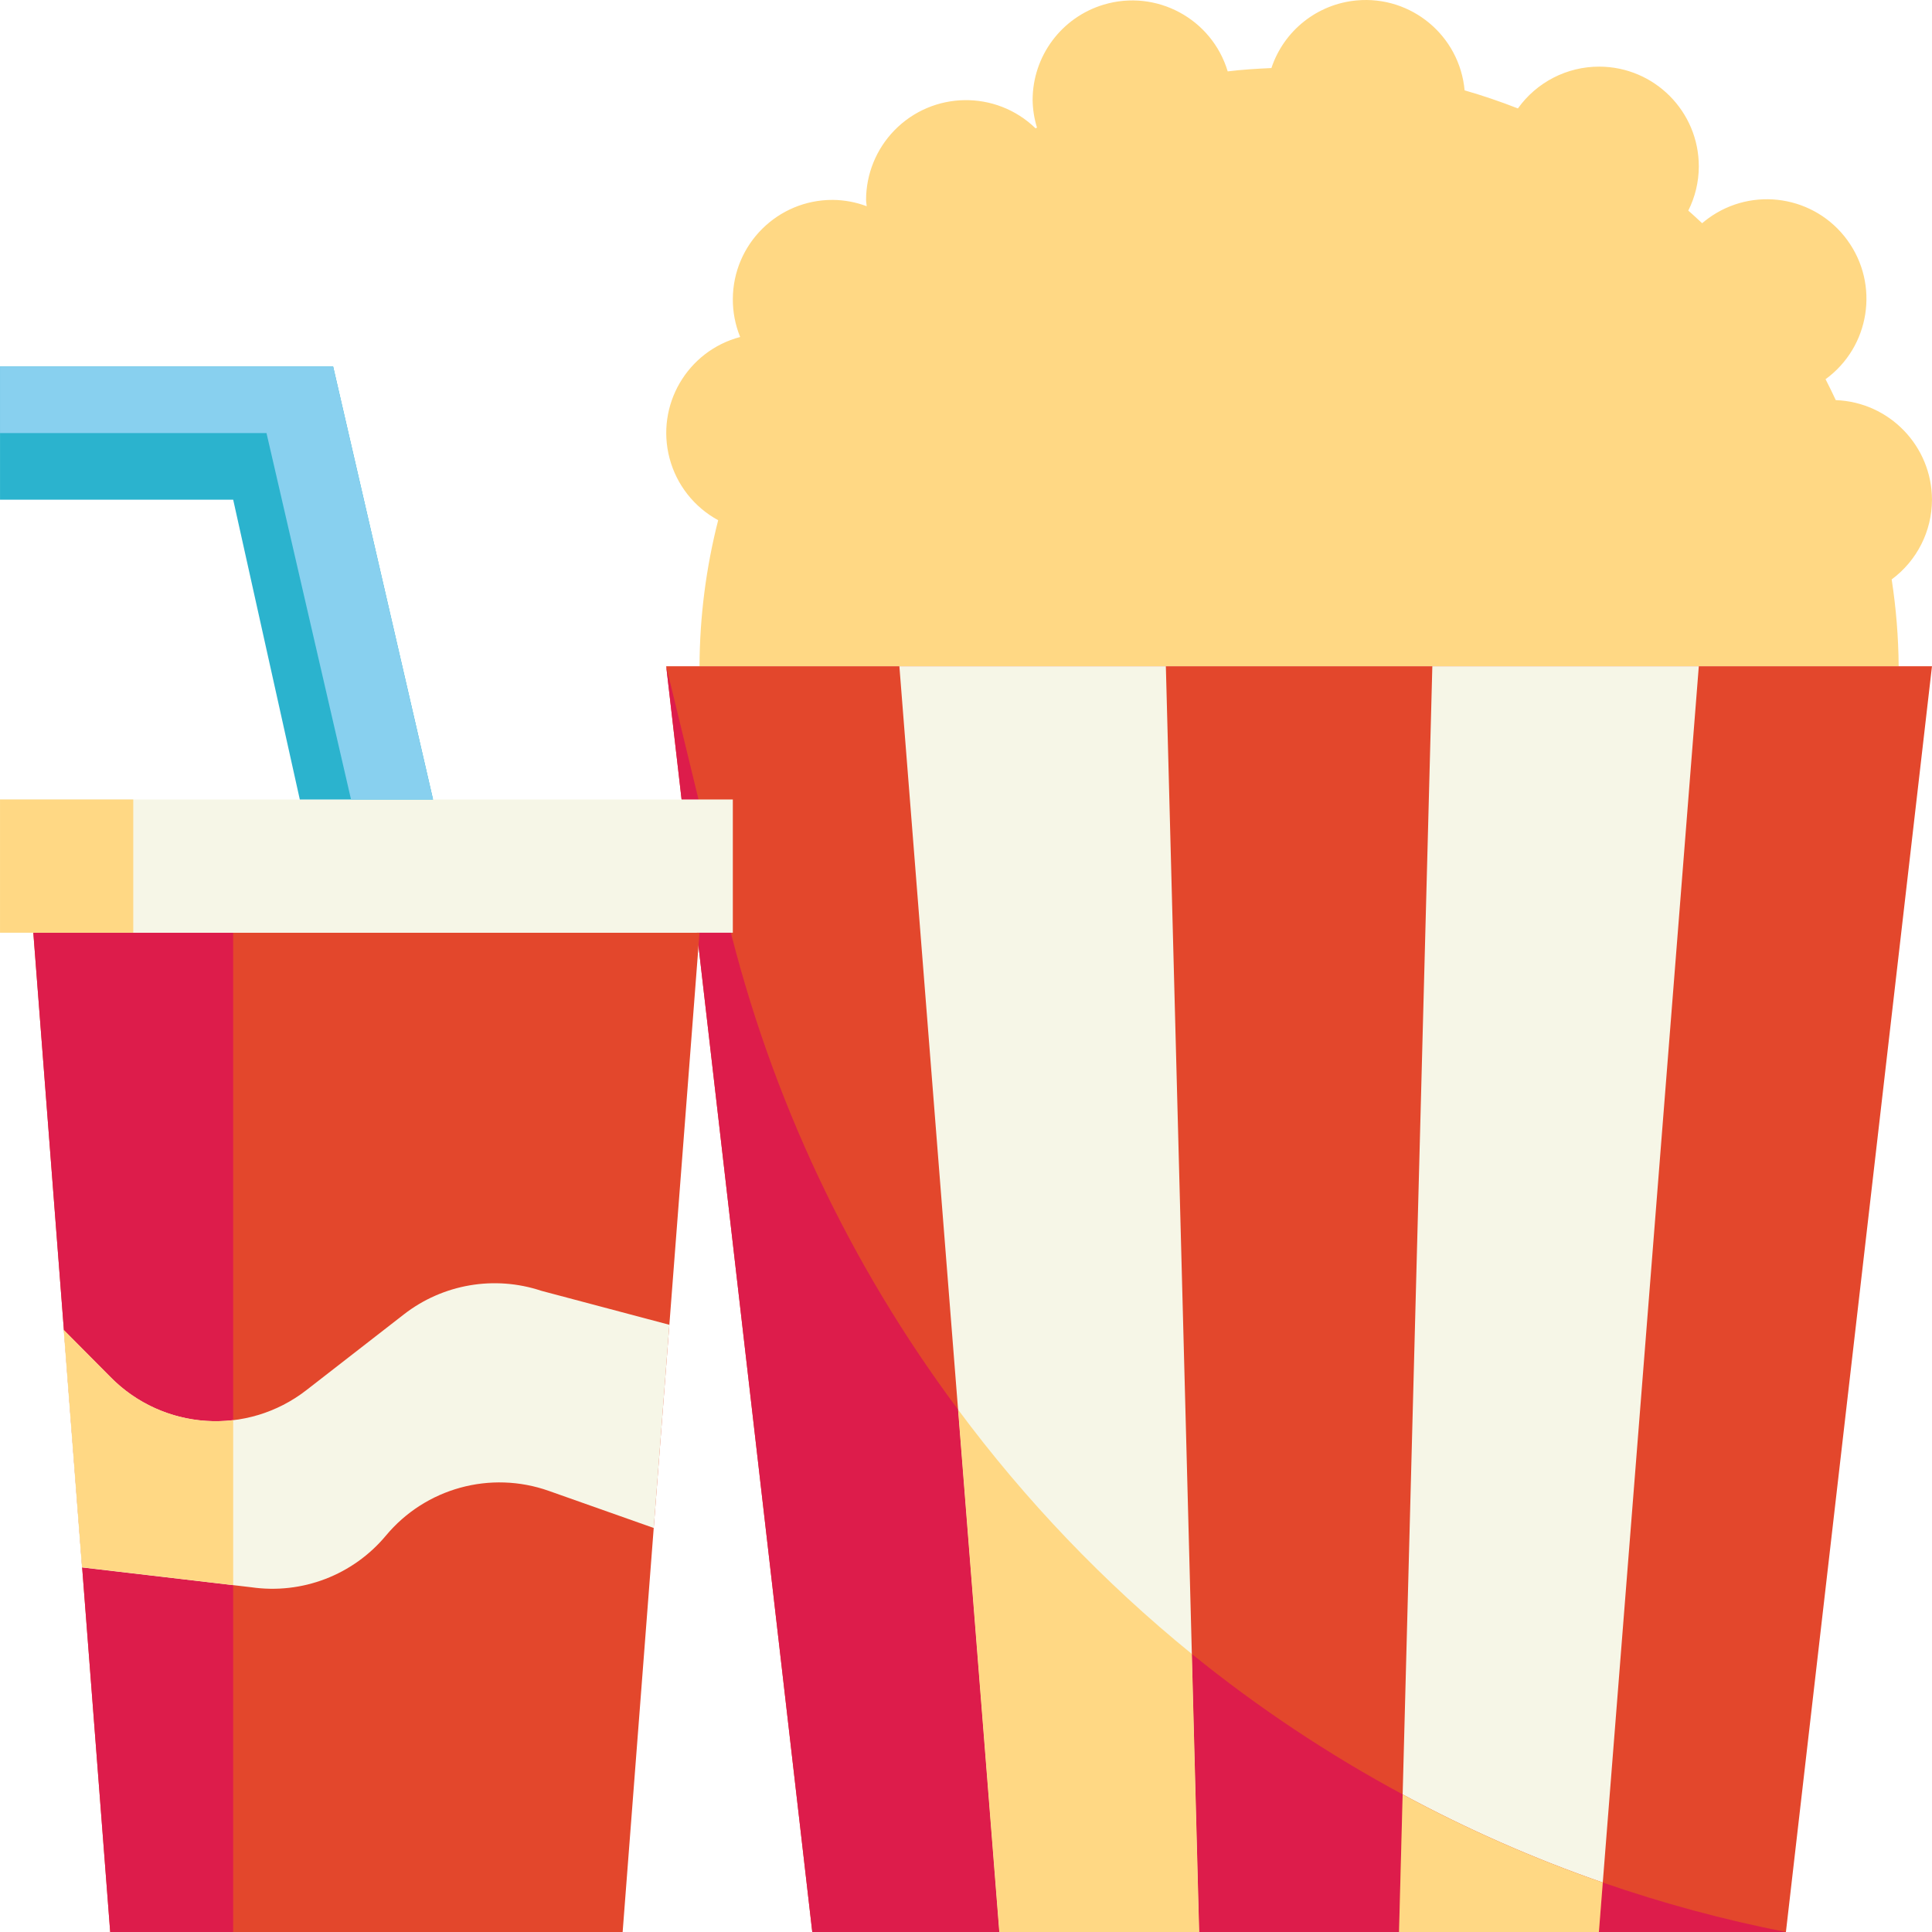
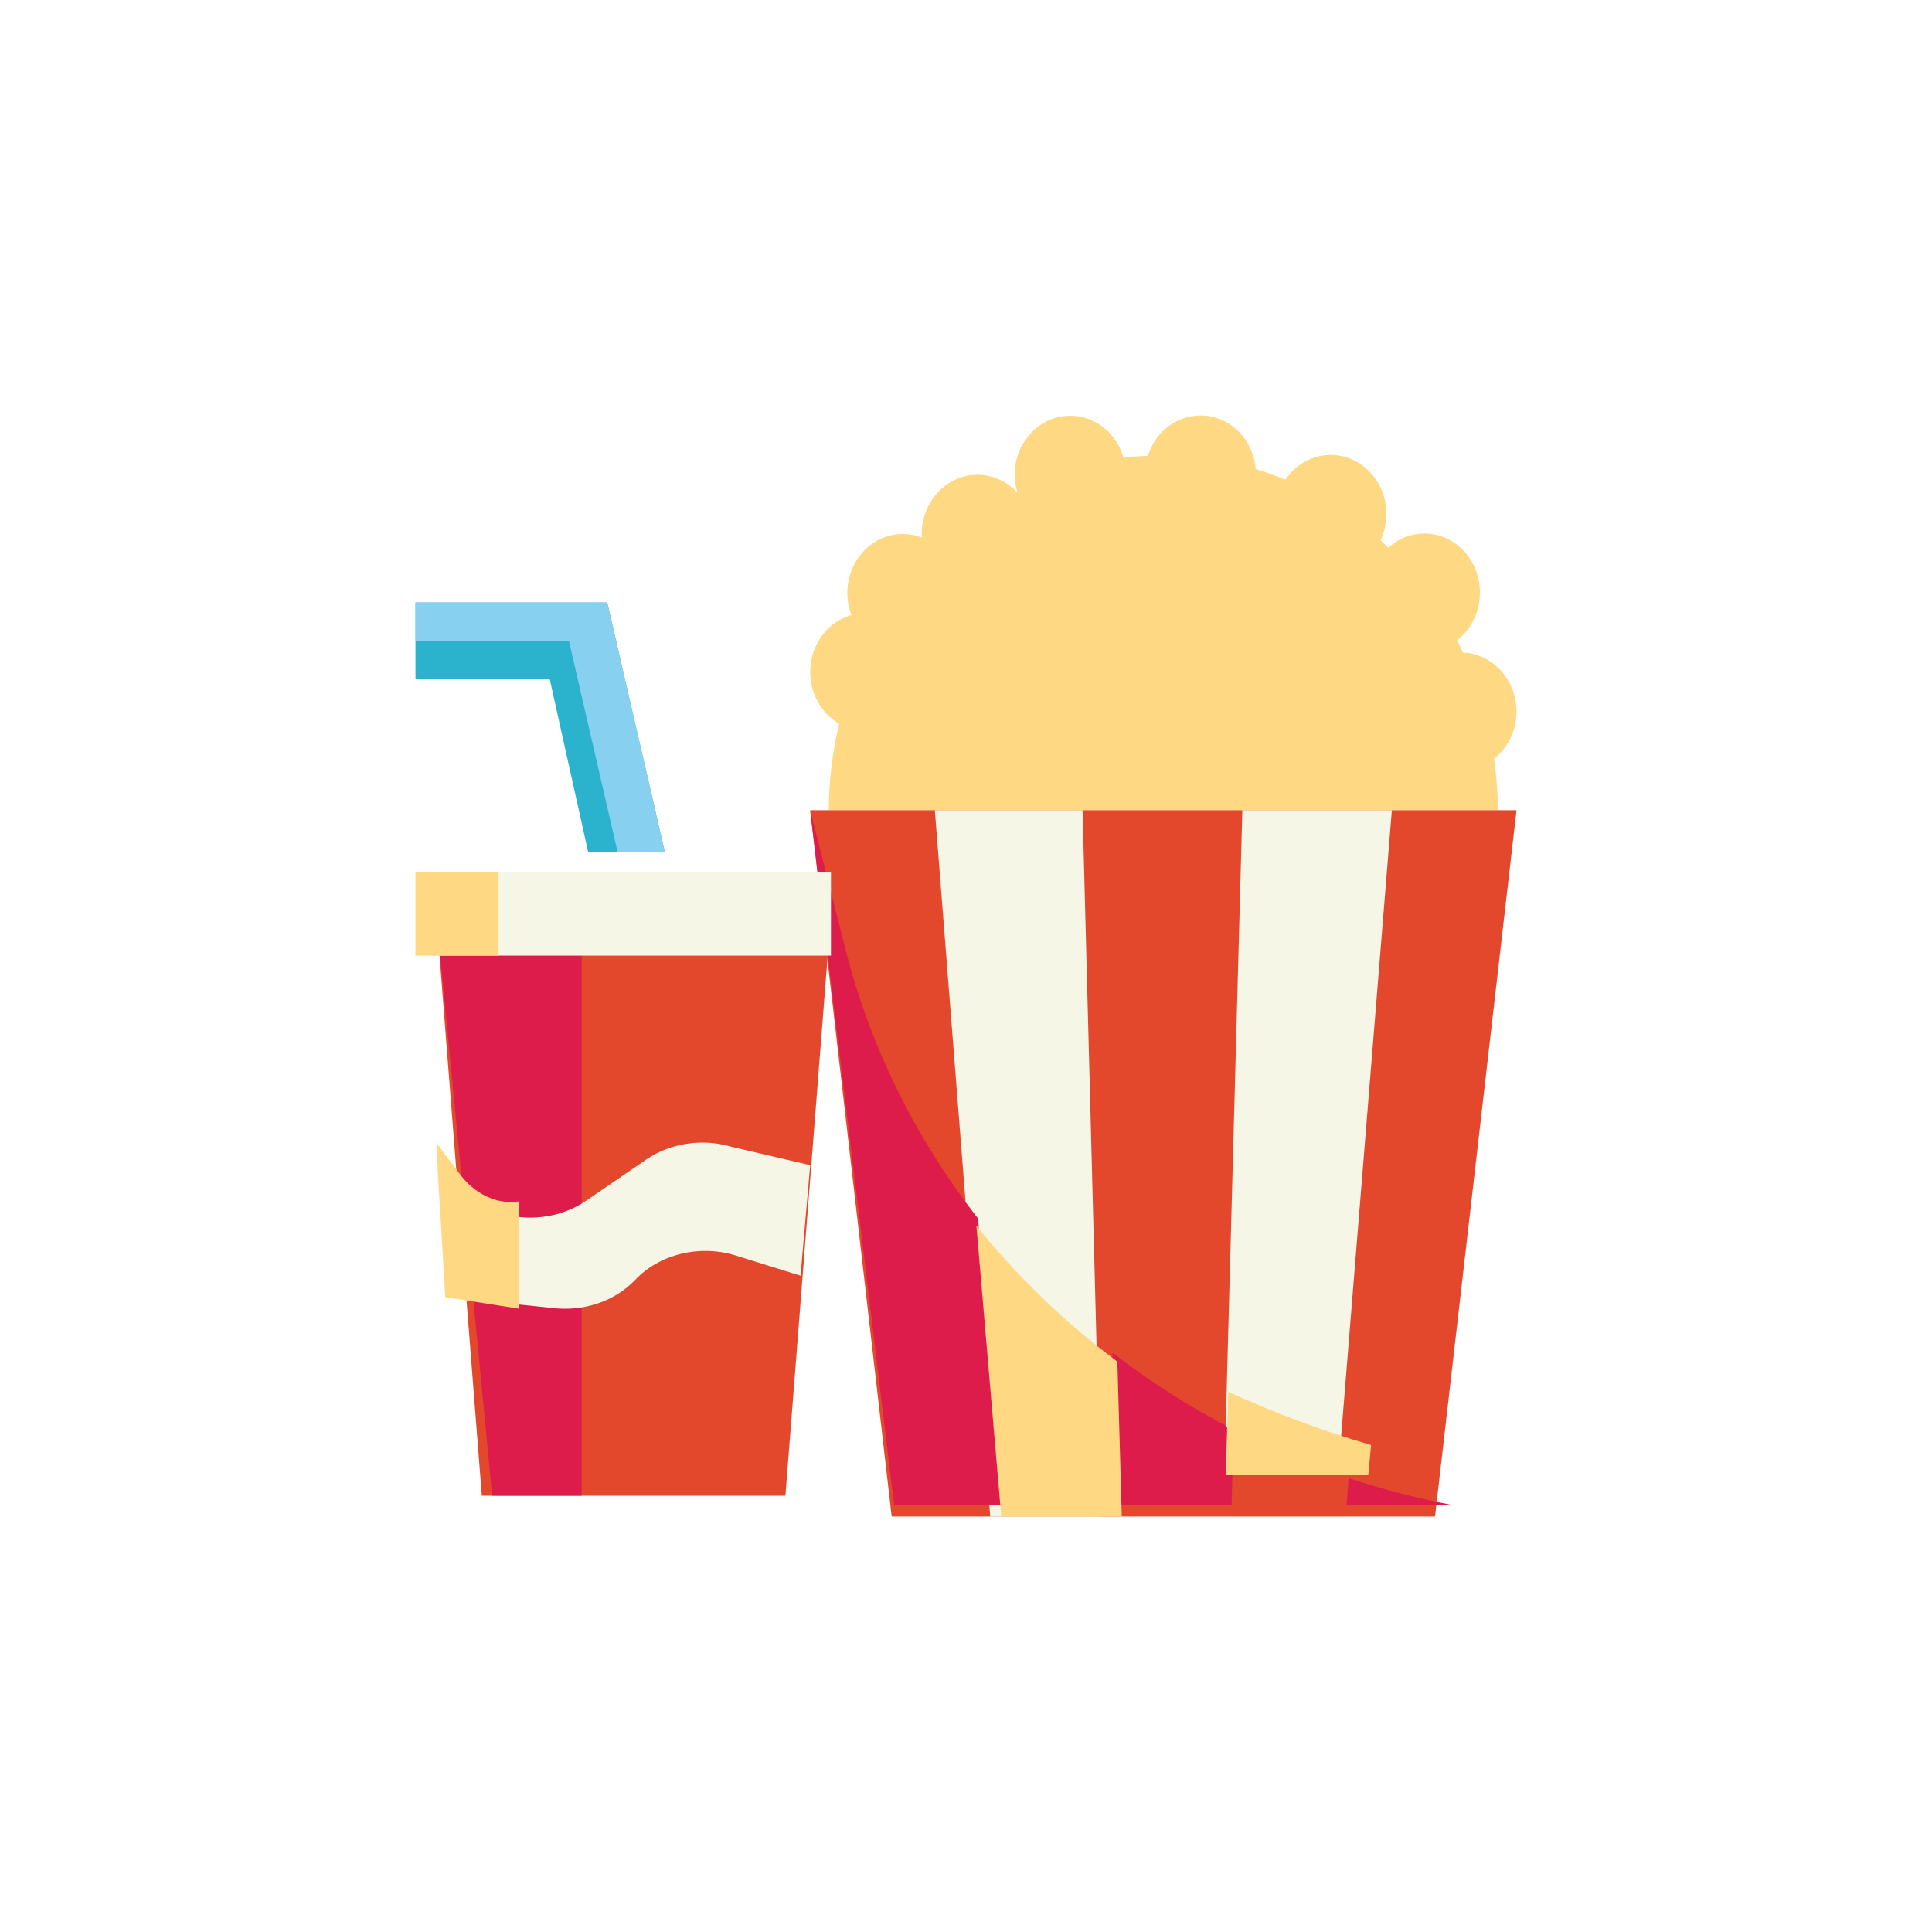
- <svg xmlns="http://www.w3.org/2000/svg" version="1.1" id="Capa_1" x="0px" y="0px" viewBox="0 0 464.009 464.009" style="enable-background:new 0 0 464.009 464.009;" xml:space="preserve">
-   <path style="fill:#FFD884;" d="M464.004,120.009c-0.038-12.879-10.234-23.431-23.104-23.912c-0.8-1.672-1.6-3.392-2.456-5.024  c10.667-7.778,13.009-22.731,5.23-33.398c-7.778-10.667-22.731-13.009-33.398-5.23c-0.506,0.369-0.997,0.757-1.472,1.165  c-1.112-1.008-2.184-2.056-3.328-3.024c1.65-3.282,2.515-6.903,2.528-10.576c0.03-13.228-10.67-23.976-23.898-24.006  c-7.758-0.017-15.043,3.723-19.55,10.038c-4.176-1.637-8.443-3.085-12.8-4.344C350.563,8.575,338.958-1.094,325.837,0.1  c-9.45,0.86-17.493,7.238-20.481,16.245c-3.528,0.16-7.04,0.368-10.496,0.8c-3.811-12.658-17.161-19.831-29.82-16.02  C254.94,4.165,248.02,13.46,248.004,24.009c0.032,2.252,0.384,4.488,1.048,6.64l-0.344,0.168  c-9.518-9.225-24.712-8.989-33.937,0.529c-4.33,4.467-6.756,10.442-6.767,16.663c0,0.52,0.12,1.008,0.152,1.52  c-2.607-0.981-5.367-1.495-8.152-1.52c-13.211-0.045-23.956,10.628-24.001,23.839c-0.011,3.115,0.588,6.203,1.761,9.089  c-12.729,3.365-20.32,16.413-16.954,29.142c1.679,6.349,5.902,11.725,11.674,14.858c-2.929,11.462-4.434,23.242-4.48,35.072h288  c-0.056-6.981-0.617-13.948-1.68-20.848C460.401,134.669,463.992,127.565,464.004,120.009L464.004,120.009z" />
-   <path style="fill:#E3472C;" d="M428.924,464.009h-233.84l-35.08-304h304L428.924,464.009z" />
-   <path style="fill:#F6F6E7;" d="M288.004,464.009l-8-304h-64l24,304H288.004z" />
-   <g>
-     <path style="fill:#DD1C4B;" d="M286.244,397.233l1.76,66.776h48l0.872-33.048C318.982,421.324,302.031,410.032,286.244,397.233   L286.244,397.233z" />
-     <path style="fill:#DD1C4B;" d="M174.812,221.097l-14.808-61.088l35.08,304h44.92L230.1,338.545   C203.96,303.512,185.155,263.566,174.812,221.097L174.812,221.097z" />
-     <path style="fill:#DD1C4B;" d="M384.94,452.129l-0.936,11.88h44.92C414.004,461.077,399.307,457.107,384.94,452.129L384.94,452.129   z" />
+ <svg xmlns="http://www.w3.org/2000/svg" width="93px" height="93px" viewBox="0 0 93 93" version="1.1">
+   <defs />
+   <g id="Artboard" stroke="none" stroke-width="1" fill="none" fill-rule="evenodd">
+     <g id="popcorn" transform="translate(20, 20)" fill-rule="nonzero">
+       <path d="M53,14.25 C52.996,12.721 51.855,11.468 50.416,11.411 C50.326,11.212 50.237,11.008 50.141,10.814 C51.334,9.891 51.596,8.115 50.726,6.848 C49.856,5.582 48.184,5.304 46.991,6.227 C46.934,6.271 46.879,6.317 46.826,6.366 C46.702,6.246 46.582,6.122 46.454,6.007 C46.638,5.617 46.735,5.187 46.737,4.751 C46.74,3.18 45.543,1.904 44.064,1.9 C43.196,1.898 42.381,2.342 41.877,3.092 C41.41,2.898 40.933,2.726 40.446,2.576 C40.312,1.018 39.014,-0.13 37.547,0.012 C36.49,0.114 35.59,0.871 35.256,1.941 C34.861,1.96 34.469,1.985 34.082,2.036 C33.656,0.533 32.163,-0.319 30.747,0.134 C29.617,0.495 28.843,1.598 28.841,2.851 C28.845,3.118 28.884,3.384 28.959,3.639 L28.92,3.659 C27.856,2.564 26.156,2.592 25.125,3.722 C24.64,4.253 24.369,4.962 24.368,5.701 C24.368,5.762 24.381,5.82 24.385,5.881 C24.093,5.765 23.784,5.704 23.473,5.701 C21.995,5.695 20.794,6.963 20.789,8.531 C20.787,8.901 20.854,9.268 20.985,9.611 C19.562,10.01 18.713,11.56 19.089,13.071 C19.277,13.825 19.749,14.463 20.395,14.835 C20.067,16.196 19.899,17.595 19.894,19 L52.105,19 C52.099,18.171 52.036,17.344 51.917,16.524 C52.597,15.991 52.999,15.147 53,14.25 Z" id="Shape" fill="#FFD884" />
+       <polygon id="Shape" fill="#E3472C" points="49.077 53 22.923 53 19 19 53 19" />
+       <polygon id="Shape" fill="#F6F6E7" points="33 53 32.111 19 25 19 27.667 53" />
+       <g id="Group" transform="translate(19, 19)" fill="#DD1C4B">
+         <path d="M14.549,26.112 L14.751,33.462 L20.283,33.462 L20.383,29.824 C18.321,28.763 16.368,27.521 14.549,26.112 Z" id="Shape" />
+         <path d="M1.707,6.725 L0,0.001 L4.043,33.462 L9.22,33.462 L8.078,19.652 C5.066,15.796 2.899,11.399 1.707,6.725 Z" id="Shape" />
+         <path d="M25.922,32.154 L25.815,33.462 L30.991,33.462 C29.272,33.139 27.578,32.702 25.922,32.154 Z" id="Shape" />
+       </g>
+       <path d="M27,39 L28.197,53 L34,53 L33.787,45.549 C31.238,43.635 28.958,41.435 27,39 Z" id="Shape" fill="#FFD884" />
+       <path d="M47,19 L39.802,19 L39,48.681 C40.735,49.595 42.543,50.37 44.406,51 L47,19 Z" id="Shape" fill="#F6F6E7" />
+       <path d="M39.125,47 L39,51 L45.866,51 L46,49.562 C43.63,48.866 41.331,48.009 39.125,47 Z" id="Shape" fill="#FFD884" />
+       <polyline id="Shape" fill="#E3472C" points="20 24 17.807 52 3.193 52 1 24" />
+       <polygon id="Shape" fill="#DD1C4B" points="1 24 3.693 52 8 52 8 24" />
+       <polygon id="Shape" fill="#F6F6E7" points="1.05936409e-15 22 20 22 20 26 0 26" />
+       <polygon id="Shape" fill="#FFD884" points="2.77122075e-16 22 4 22 4 26 0 26" />
+       <path d="M15.197,35.199 C13.804,34.79 12.271,35.021 11.112,35.815 L8.216,37.798 C6.456,39.004 3.948,38.856 2.386,37.454 L1,36.224 L1.543,42.441 L6.573,42.96 C8.084,43.153 9.6,42.641 10.577,41.608 C11.753,40.364 13.684,39.897 15.417,40.437 L18.536,41.408 L19,36.088 L15.197,35.199 Z" id="Shape" fill="#F6F6E7" />
+       <polygon id="Shape" fill="#2BB3CE" points="12 21 9.231 9 0 9 0 12.692 6.462 12.692 8.308 21" />
+       <polygon id="Shape" fill="#88D0EF" points="7.385 10.846 9.727 21 12 21 9.231 9 0 9 0 10.846" />
+       <path d="M5,37.829 C3.927,37.998 2.856,37.497 2.101,36.472 L1,35 L1.432,42.441 L5,43 L5,37.829 Z" id="Shape" fill="#FFD884" />
+     </g>
  </g>
-   <path style="fill:#FFD884;" d="M230.1,338.545l9.904,125.464h48l-1.76-66.776C265.156,380.087,246.295,360.371,230.1,338.545z" />
-   <path style="fill:#F6F6E7;" d="M408.004,160.009h-64l-7.128,270.952c15.424,8.341,31.498,15.42,48.064,21.168L408.004,160.009z" />
-   <path style="fill:#FFD884;" d="M336.876,430.961l-0.872,33.048h48l0.936-11.88C368.374,446.38,352.301,439.301,336.876,430.961z" />
-   <path style="fill:#E3472C;" d="M168.004,224.009l-18.464,240H26.468l-18.464-240" />
-   <path style="fill:#DD1C4B;" d="M8.004,224.009l18.464,240h29.536v-240H8.004z" />
-   <path style="fill:#F6F6E7;" d="M0.004,192.009h176v32h-176V192.009z" />
-   <path style="fill:#FFD884;" d="M0.004,192.009h32v32h-32V192.009z" />
-   <path style="fill:#F6F6E7;" d="M130.028,310.017c-11.261-3.752-23.653-1.63-33.024,5.656l-23.4,18.184  c-14.231,11.067-34.497,9.711-47.128-3.152l-11.2-11.28l4.392,57.024l40.656,4.76c12.209,1.771,24.461-2.924,32.36-12.4  c9.508-11.412,25.116-15.699,39.12-10.744l25.208,8.912l3.752-48.8L130.028,310.017z" />
-   <path style="fill:#2BB3CE;" d="M104.004,192.009l-24-104h-80v32h56l16,72H104.004z" />
-   <path style="fill:#88D0EF;" d="M64.004,104.009l20.304,88h19.696l-24-104h-80v16H64.004z" />
-   <path style="fill:#FFD884;" d="M56.004,341.073c-10.913,1.295-21.809-2.547-29.496-10.4l-11.2-11.28l4.392,57.024l36.304,4.28  V341.073z" />
-   <g>
- </g>
-   <g>
- </g>
-   <g>
- </g>
-   <g>
- </g>
-   <g>
- </g>
-   <g>
- </g>
-   <g>
- </g>
-   <g>
- </g>
-   <g>
- </g>
-   <g>
- </g>
-   <g>
- </g>
-   <g>
- </g>
-   <g>
- </g>
-   <g>
- </g>
-   <g>
- </g>
</svg>
